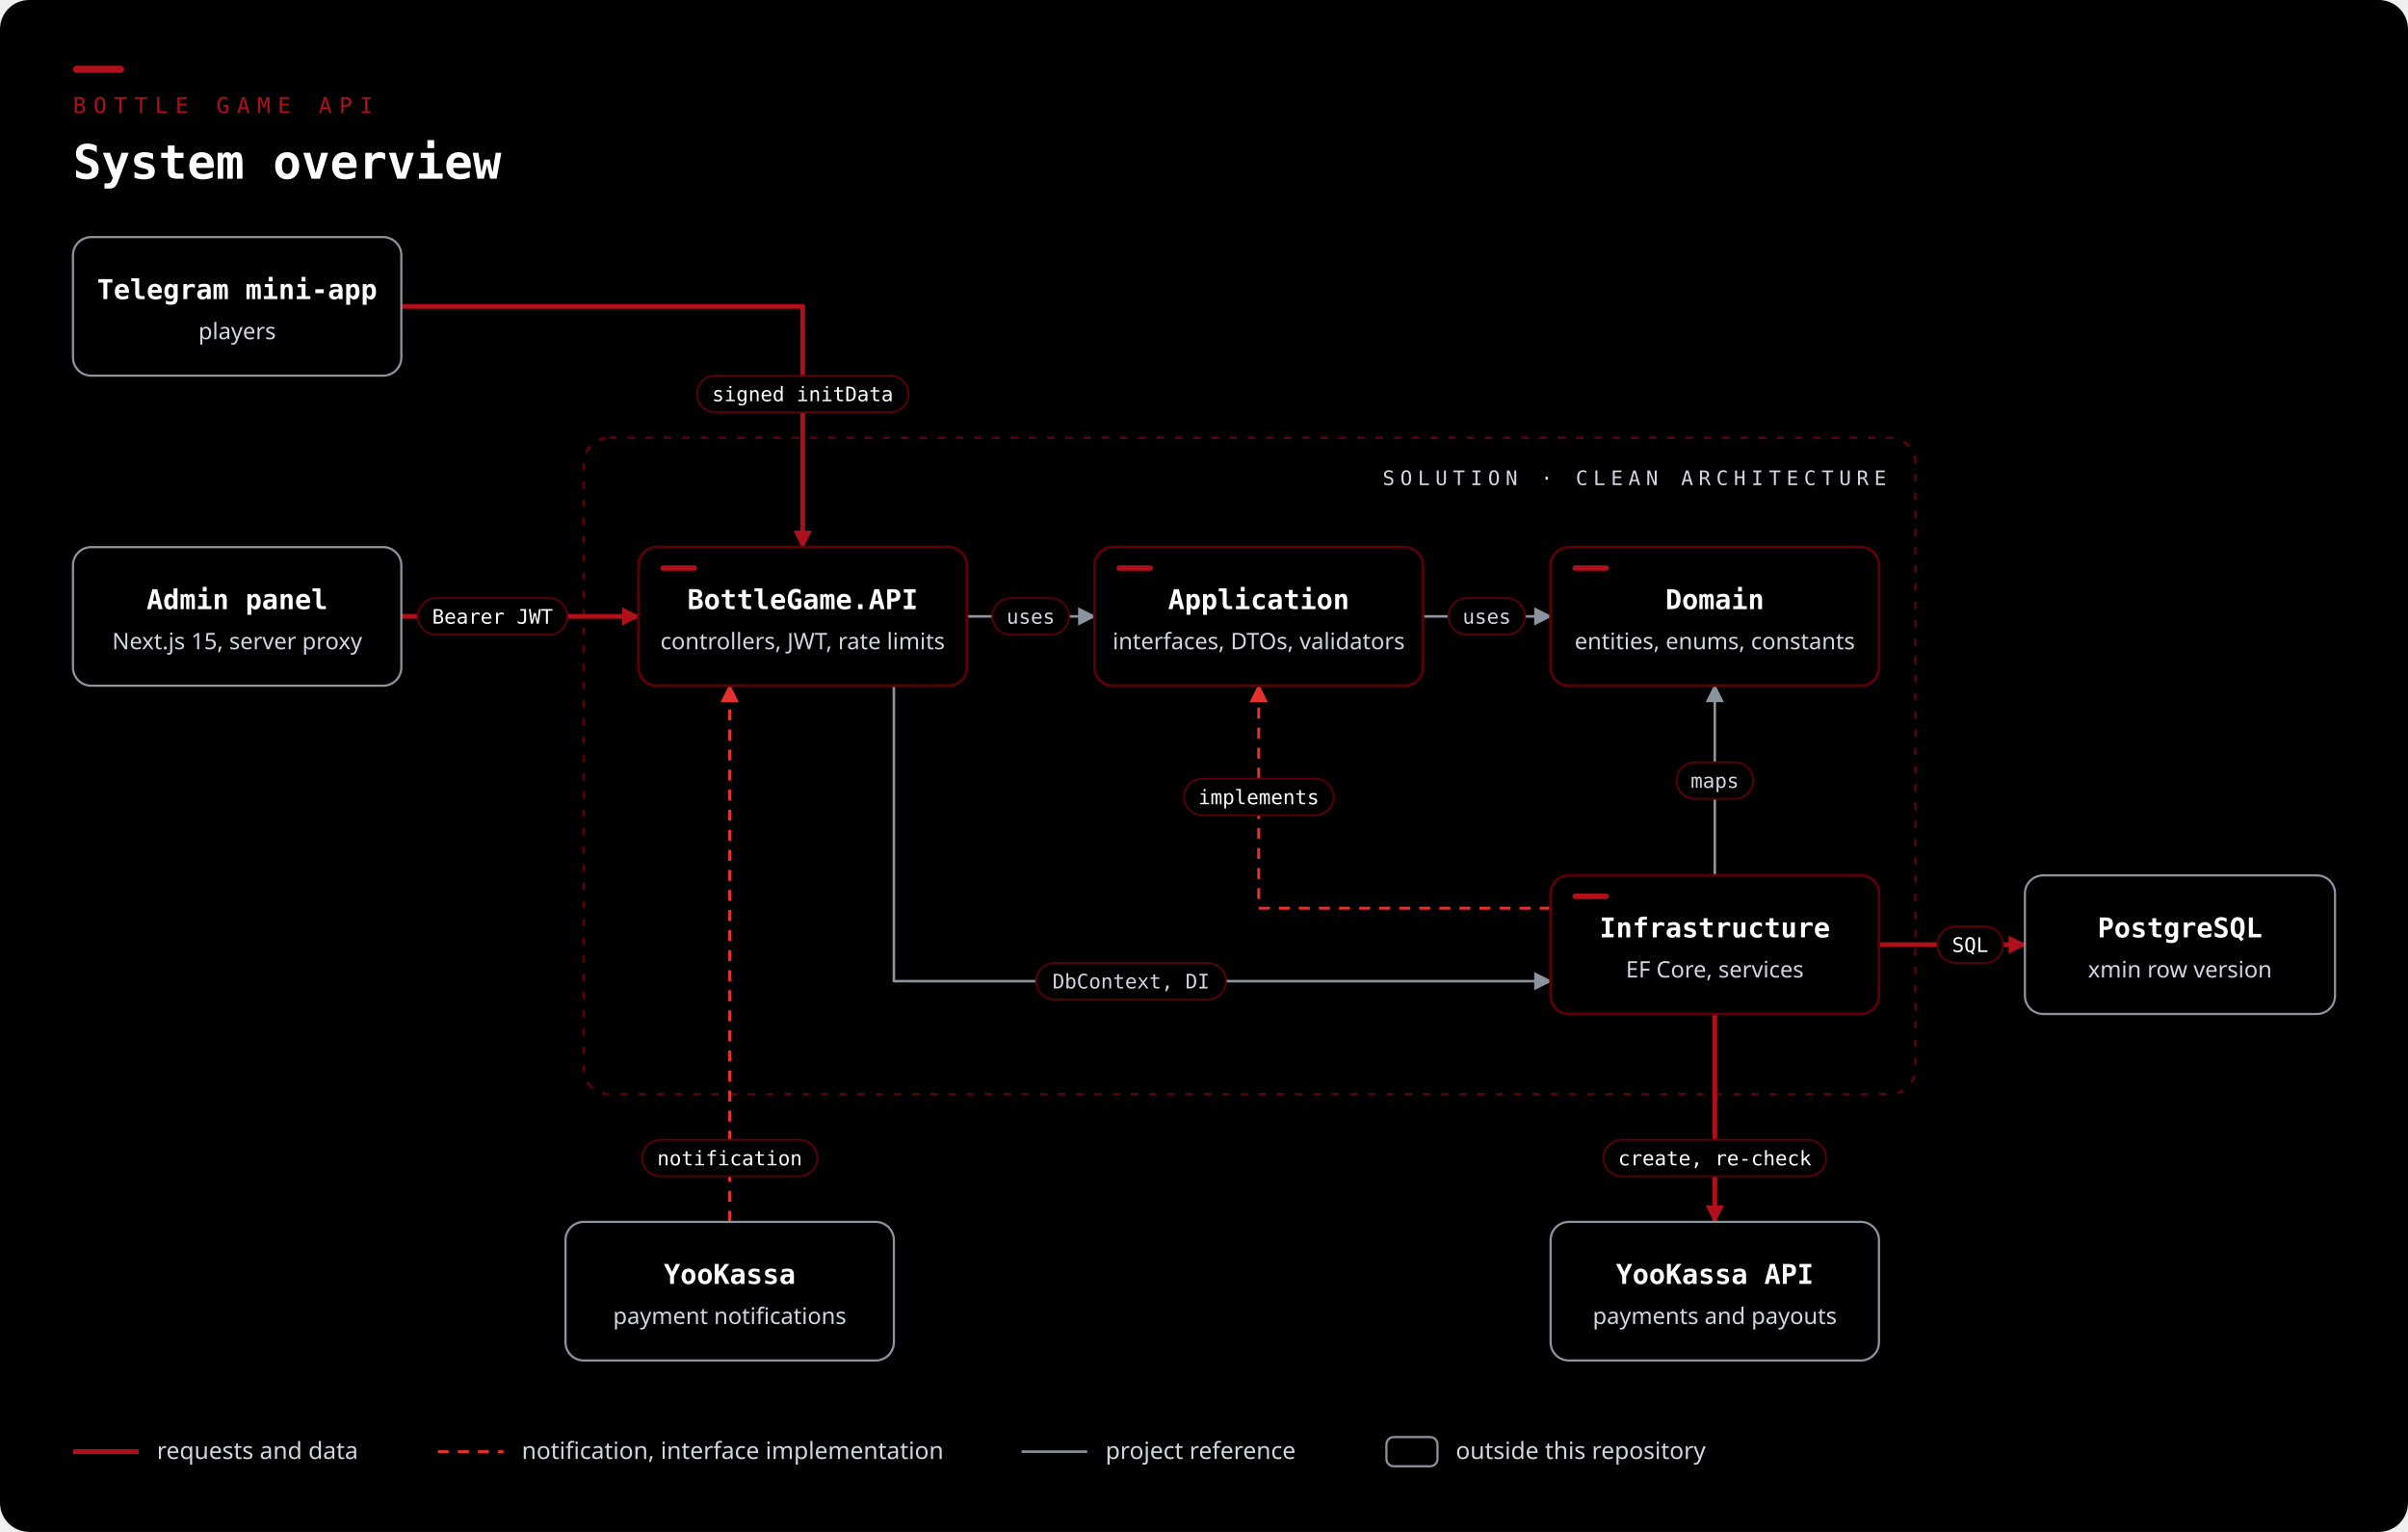
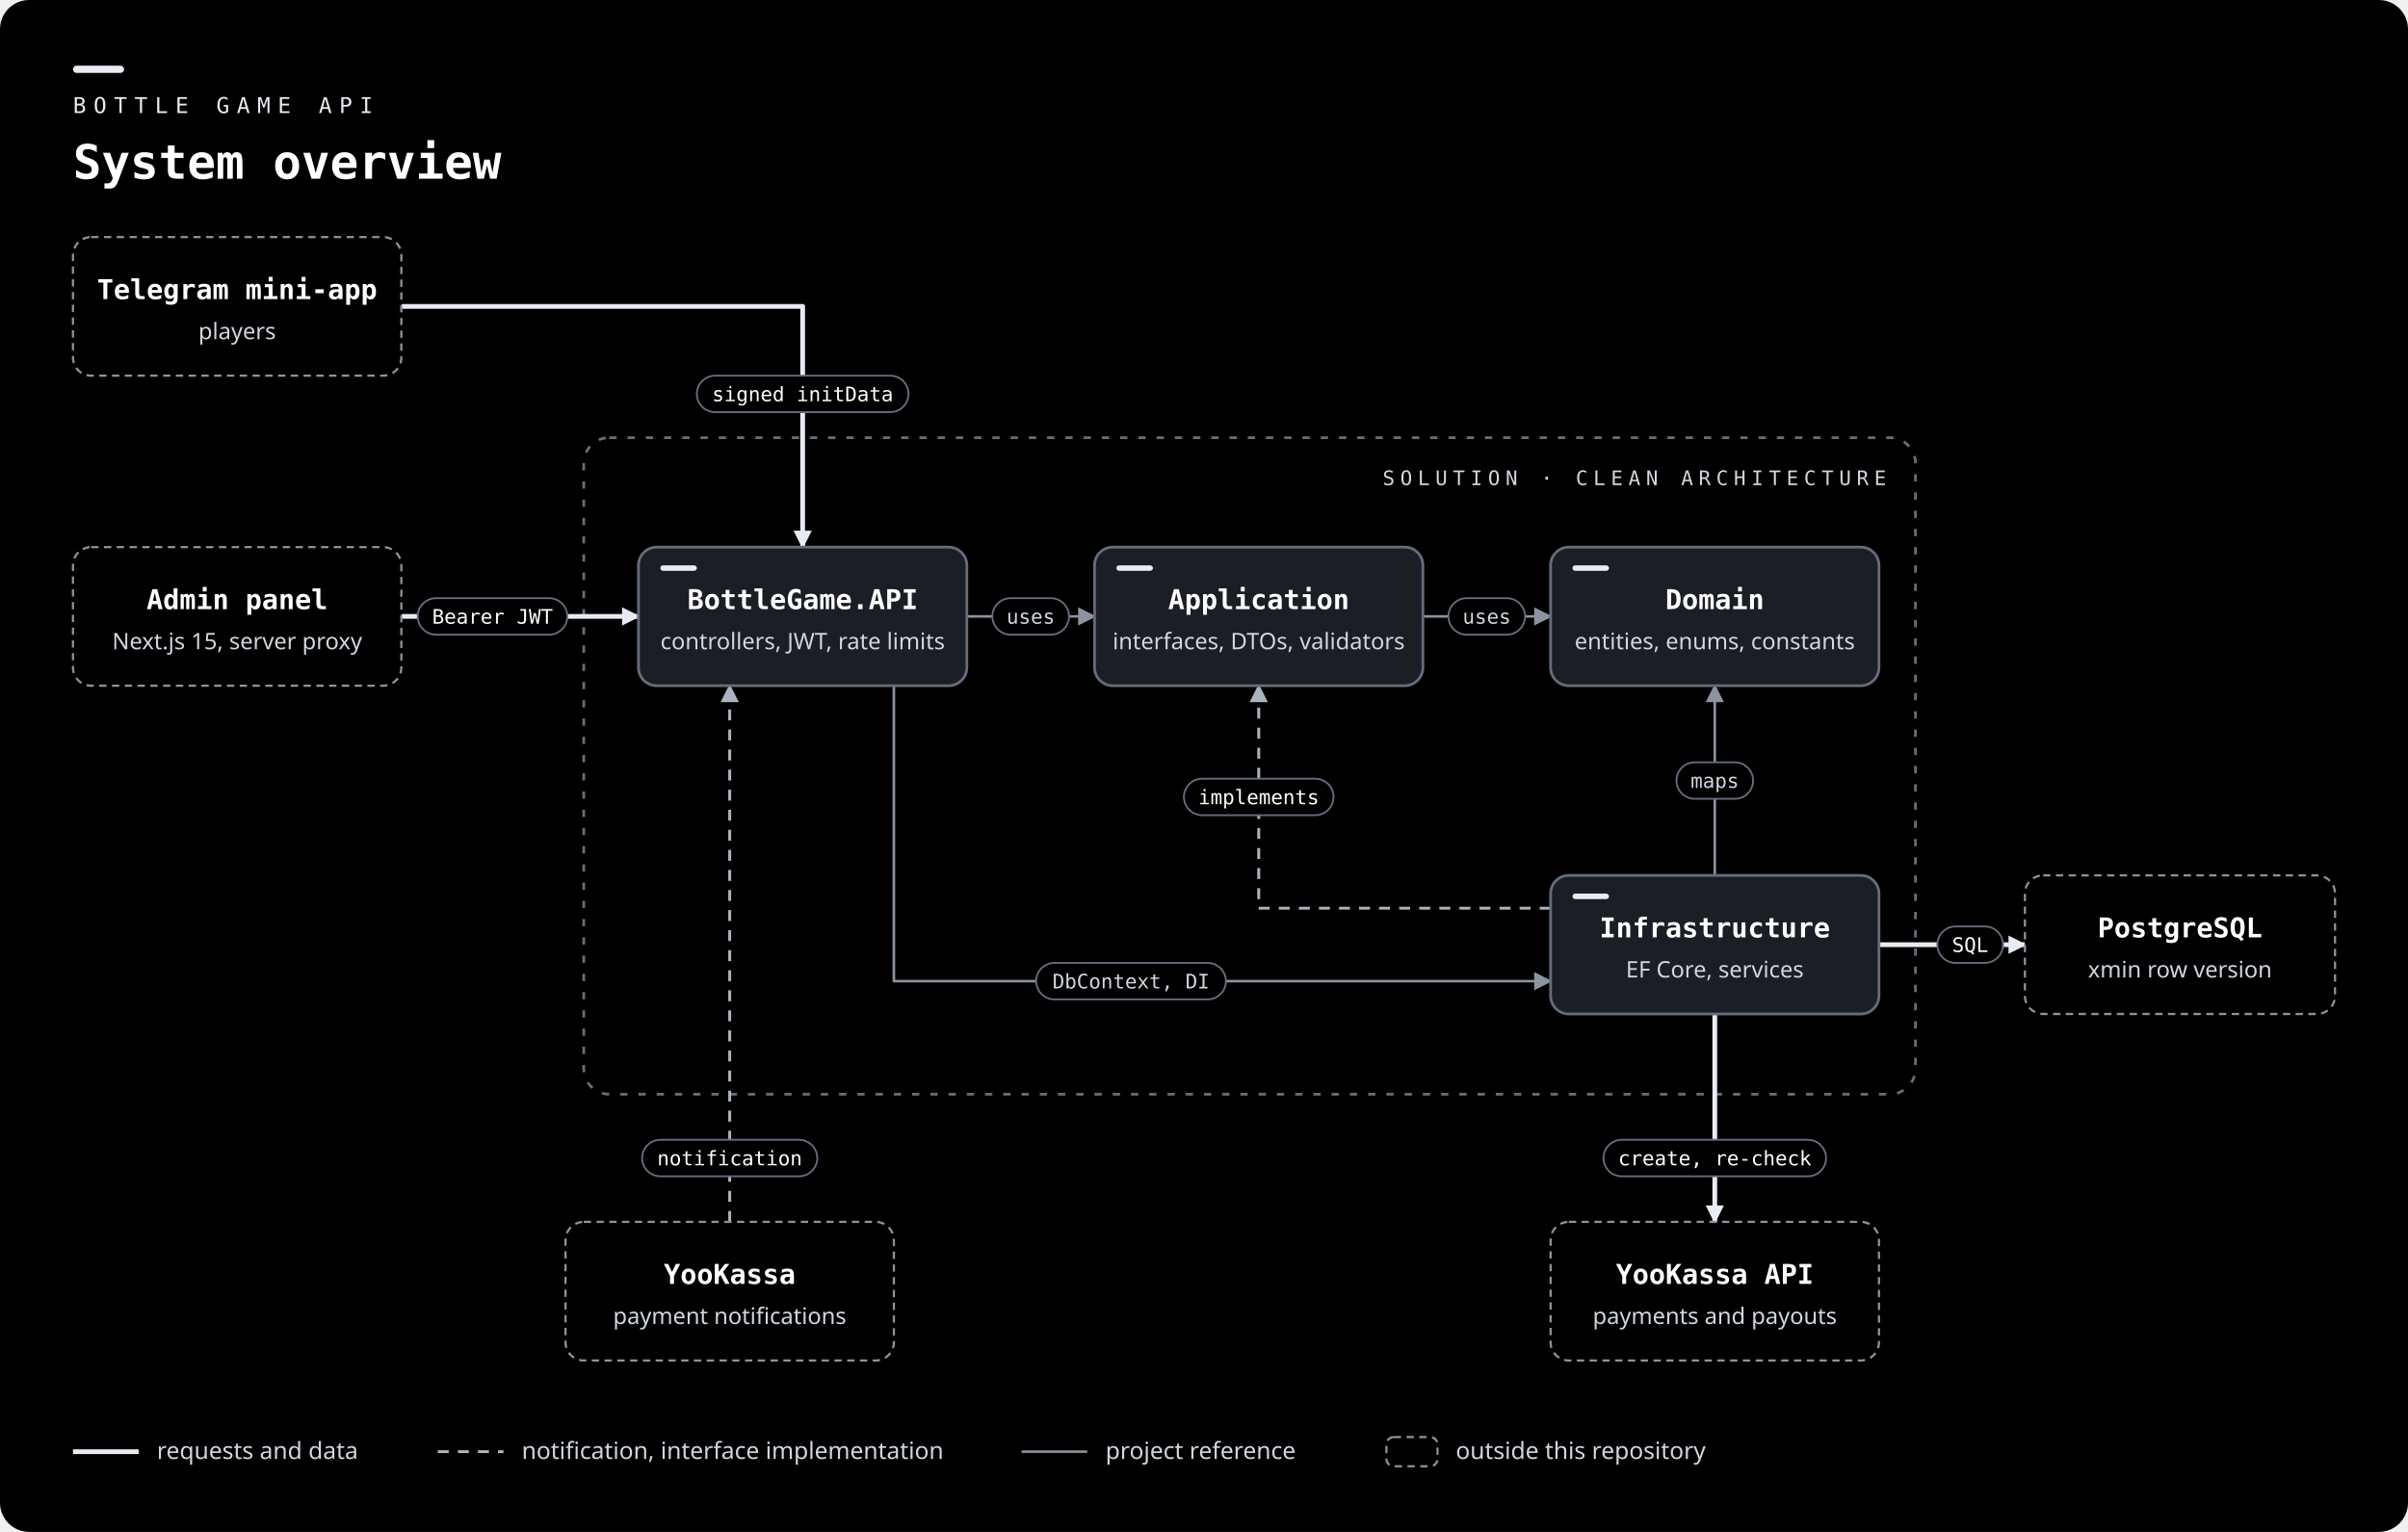
<svg xmlns="http://www.w3.org/2000/svg" width="1320" height="840" viewBox="0 0 1320 840">
  <defs>
    <style>
      .bg { fill: #000000; }
-       .node { fill: #000000; stroke: #5a0006; stroke-width: 1.5; }
+       .node { fill: #1b1e24; stroke: #646d7c; stroke-width: 1.5; }
      .ext { fill: #000000; stroke: #8b949e; stroke-width: 1.2; }
-       .region { fill: none; stroke: #5a0006; stroke-width: 1.5; stroke-dasharray: 4 6; }
-       .bar { fill: #b0101a; }
+       .region { fill: none; stroke: #646d7c; stroke-width: 1.5; stroke-dasharray: 4 6; }
+       .bar { fill: #e8ecf2; }
      .t { font-family: 'JetBrains Mono', Consolas, monospace; font-weight: 700; font-size: 15px; fill: #ffffff; text-anchor: middle; }
      .s { font-family: 'IBM Plex Sans', 'Segoe UI', sans-serif; font-weight: 400; font-size: 12.5px; fill: #d1d7e0; text-anchor: middle; }
-       .handle { font-family: 'JetBrains Mono', Consolas, monospace; font-weight: 500; font-size: 12px; letter-spacing: 4px; fill: #b0101a; }
+       .handle { font-family: 'JetBrains Mono', Consolas, monospace; font-weight: 500; font-size: 12px; letter-spacing: 4px; fill: #e8ecf2; }
      .title { font-family: 'JetBrains Mono', Consolas, monospace; font-weight: 700; font-size: 26px; fill: #ffffff; }
      .caption { font-family: 'JetBrains Mono', Consolas, monospace; font-weight: 500; font-size: 11px; letter-spacing: 3px; fill: #d1d7e0; }
-       .main { stroke: #b0101a; stroke-width: 2.6; fill: none; stroke-linejoin: round; }
-       .second { stroke: #e5322d; stroke-width: 1.6; fill: none; stroke-dasharray: 6 5; stroke-linejoin: round; }
+       .main { stroke: #e8ecf2; stroke-width: 2.6; fill: none; stroke-linejoin: round; }
+       .second { stroke: #aab3c0; stroke-width: 1.6; fill: none; stroke-dasharray: 6 5; stroke-linejoin: round; }
      .ref { stroke: #8b949e; stroke-width: 1.4; fill: none; stroke-linejoin: round; }
-       .pill { fill: #000000; stroke: #5a0006; stroke-width: 1; }
+       .pill { fill: #000000; stroke: #646d7c; stroke-width: 1; }
      .l { font-family: 'JetBrains Mono', Consolas, monospace; font-weight: 500; font-size: 11px; text-anchor: middle; }
      .l-main { fill: #ffffff; }
      .l-second { fill: #ffffff; }
      .l-ref { fill: #d1d7e0; }
      .legend { font-family: 'IBM Plex Sans', 'Segoe UI', sans-serif; font-size: 13px; fill: #d1d7e0; }
+       .ext { stroke-dasharray: 4 3; }
    </style>
    <marker id="arrow-main" viewBox="0 0 10 10" refX="9" refY="5" markerWidth="10" markerHeight="10" markerUnits="userSpaceOnUse" orient="auto">
-       <path d="M0,0 L10,5 L0,10 z" fill="#b0101a" />
+       <path d="M0,0 L10,5 L0,10 z" fill="#e8ecf2" />
    </marker>
    <marker id="arrow-second" viewBox="0 0 10 10" refX="9" refY="5" markerWidth="10" markerHeight="10" markerUnits="userSpaceOnUse" orient="auto">
-       <path d="M0,0 L10,5 L0,10 z" fill="#e5322d" />
+       <path d="M0,0 L10,5 L0,10 z" fill="#aab3c0" />
    </marker>
    <marker id="arrow-ref" viewBox="0 0 10 10" refX="9" refY="5" markerWidth="10" markerHeight="10" markerUnits="userSpaceOnUse" orient="auto">
      <path d="M0,0 L10,5 L0,10 z" fill="#8b949e" />
    </marker>
  </defs>
  <rect class="bg" width="1320" height="840" rx="16" />
  <rect class="bar" x="40" y="36" width="28" height="4" rx="2" />
  <text class="handle" x="40" y="62">BOTTLE GAME API</text>
  <text class="title" x="40" y="98">System overview</text>
  <rect class="region" x="320" y="240" width="730" height="360" rx="14" />
  <text class="caption" x="1034" y="266" text-anchor="end">SOLUTION · CLEAN ARCHITECTURE</text>
  <path class="main" d="M220,168 H440 V300" marker-end="url(#arrow-main)" />
  <path class="main" d="M220,338 H350" marker-end="url(#arrow-main)" />
  <path class="ref" d="M530,338 H600" marker-end="url(#arrow-ref)" />
  <path class="ref" d="M780,338 H850" marker-end="url(#arrow-ref)" />
  <path class="ref" d="M490,376 V538 H850" marker-end="url(#arrow-ref)" />
  <path class="second" d="M850,498 H690 V376" marker-end="url(#arrow-second)" />
  <path class="ref" d="M940,480 V376" marker-end="url(#arrow-ref)" />
  <path class="main" d="M1030,518 H1110" marker-end="url(#arrow-main)" />
  <path class="main" d="M940,556 V670" marker-end="url(#arrow-main)" />
  <path class="second" d="M400,670 V376" marker-end="url(#arrow-second)" />
  <rect class="pill" x="382" y="206" width="116" height="20" rx="10" />
  <text class="l l-main" x="440" y="220">signed initData</text>
  <rect class="pill" x="229" y="328" width="82" height="20" rx="10" />
  <text class="l l-main" x="270" y="342">Bearer JWT</text>
  <rect class="pill" x="544" y="328" width="42" height="20" rx="10" />
  <text class="l l-ref" x="565" y="342">uses</text>
  <rect class="pill" x="794" y="328" width="42" height="20" rx="10" />
  <text class="l l-ref" x="815" y="342">uses</text>
  <rect class="pill" x="568" y="528" width="104" height="20" rx="10" />
  <text class="l l-ref" x="620" y="542">DbContext, DI</text>
  <rect class="pill" x="649" y="427" width="82" height="20" rx="10" />
  <text class="l l-second" x="690" y="441">implements</text>
  <rect class="pill" x="919" y="418" width="42" height="20" rx="10" />
  <text class="l l-ref" x="940" y="432">maps</text>
  <rect class="pill" x="1062" y="508" width="36" height="20" rx="10" />
  <text class="l l-main" x="1080" y="522">SQL</text>
  <rect class="pill" x="879" y="625" width="122" height="20" rx="10" />
  <text class="l l-main" x="940" y="639">create, re-check</text>
  <rect class="pill" x="352" y="625" width="96" height="20" rx="10" />
  <text class="l l-second" x="400" y="639">notification</text>
  <rect class="ext" x="40" y="130" width="180" height="76" rx="10" />
  <text class="t" x="130" y="164">Telegram mini-app</text>
  <text class="s" x="130" y="186">players</text>
  <rect class="ext" x="40" y="300" width="180" height="76" rx="10" />
  <text class="t" x="130" y="334">Admin panel</text>
  <text class="s" x="130" y="356">Next.js 15, server proxy</text>
  <rect class="ext" x="1110" y="480" width="170" height="76" rx="10" />
  <text class="t" x="1195" y="514">PostgreSQL</text>
  <text class="s" x="1195" y="536">xmin row version</text>
  <rect class="ext" x="310" y="670" width="180" height="76" rx="10" />
  <text class="t" x="400" y="704">YooKassa</text>
  <text class="s" x="400" y="726">payment notifications</text>
  <rect class="ext" x="850" y="670" width="180" height="76" rx="10" />
  <text class="t" x="940" y="704">YooKassa API</text>
  <text class="s" x="940" y="726">payments and payouts</text>
  <rect class="node" x="350" y="300" width="180" height="76" rx="10" />
  <rect class="bar" x="362" y="310" width="20" height="3" rx="1.5" />
  <text class="t" x="440" y="334">BottleGame.API</text>
  <text class="s" x="440" y="356">controllers, JWT, rate limits</text>
  <rect class="node" x="600" y="300" width="180" height="76" rx="10" />
  <rect class="bar" x="612" y="310" width="20" height="3" rx="1.5" />
  <text class="t" x="690" y="334">Application</text>
  <text class="s" x="690" y="356">interfaces, DTOs, validators</text>
  <rect class="node" x="850" y="300" width="180" height="76" rx="10" />
  <rect class="bar" x="862" y="310" width="20" height="3" rx="1.5" />
  <text class="t" x="940" y="334">Domain</text>
  <text class="s" x="940" y="356">entities, enums, constants</text>
  <rect class="node" x="850" y="480" width="180" height="76" rx="10" />
  <rect class="bar" x="862" y="490" width="20" height="3" rx="1.5" />
  <text class="t" x="940" y="514">Infrastructure</text>
  <text class="s" x="940" y="536">EF Core, services</text>
  <path class="main" d="M40,796 H76" />
  <text class="legend" x="86" y="800">requests and data</text>
  <path class="second" d="M240,796 H276" />
  <text class="legend" x="286" y="800">notification, interface implementation</text>
  <path class="ref" d="M560,796 H596" />
  <text class="legend" x="606" y="800">project reference</text>
  <rect class="ext" x="760" y="788" width="28" height="16" rx="4" />
  <text class="legend" x="798" y="800">outside this repository</text>
</svg>
